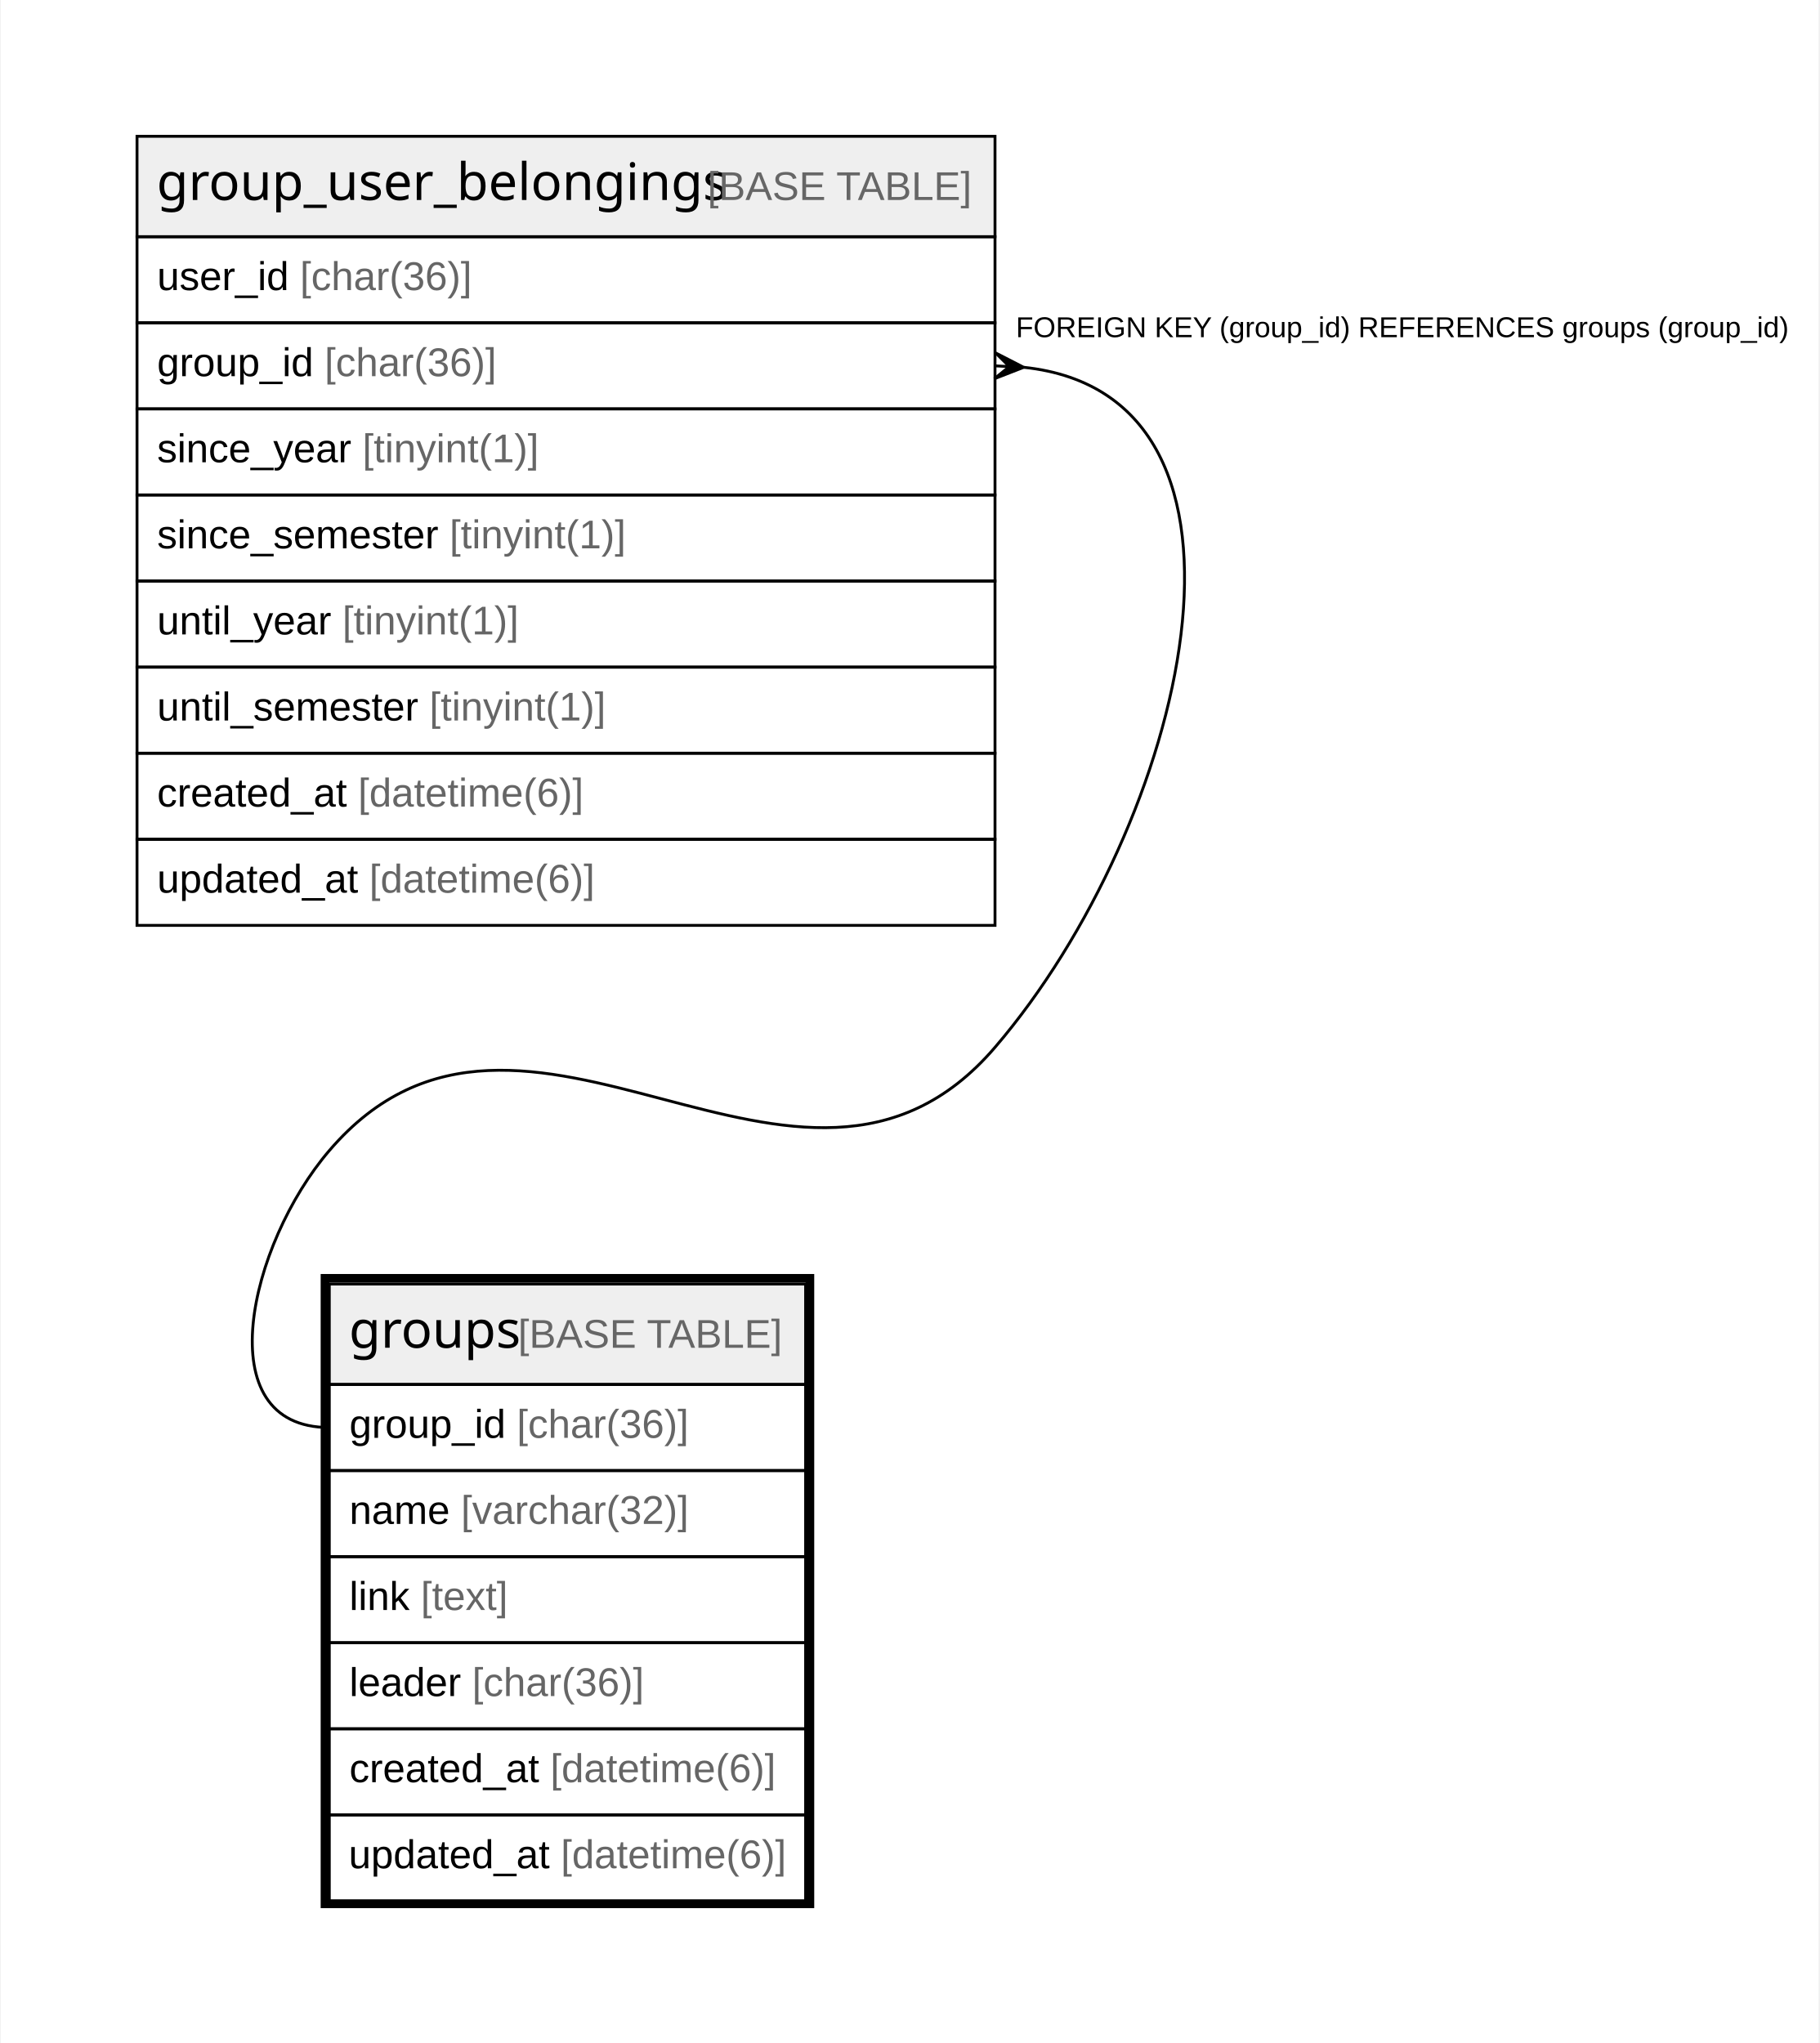
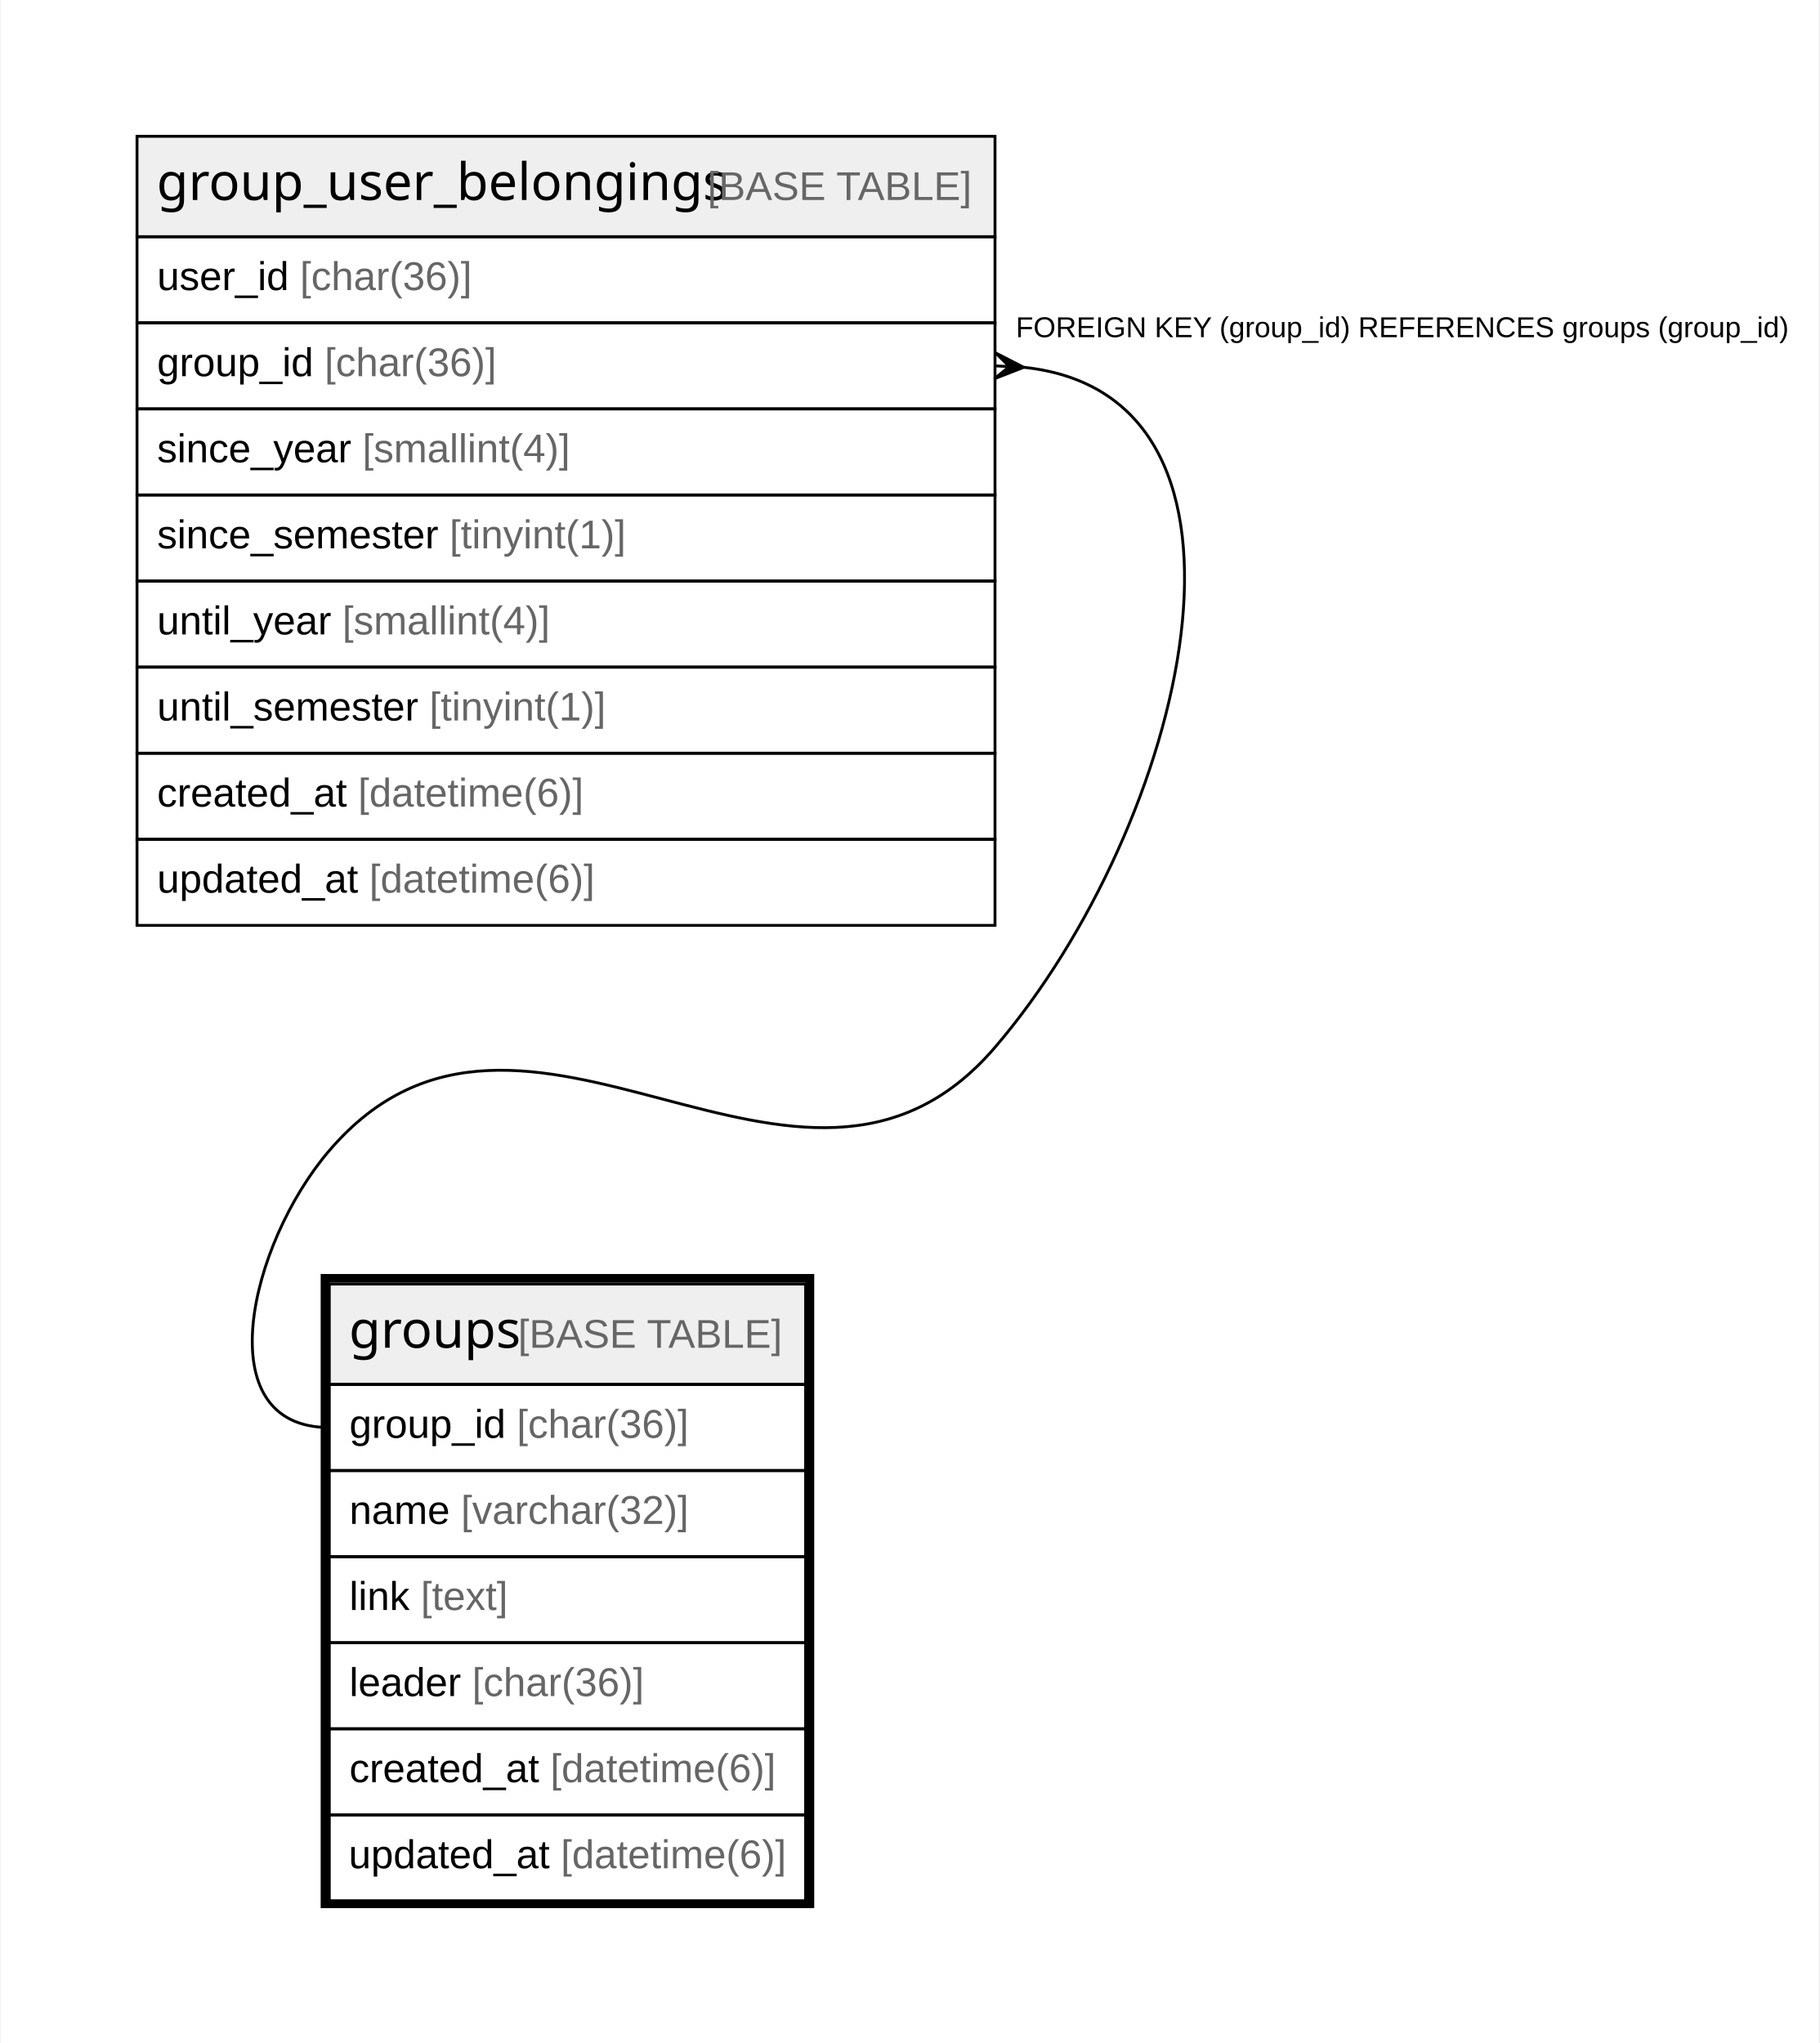
<svg xmlns="http://www.w3.org/2000/svg" width="634pt" height="712pt" viewBox="0.00 0.00 633.50 712.00">
  <g id="graph0" class="graph" transform="scale(1 1) rotate(0) translate(4 708)">
    <polygon fill="#ffffff" stroke="transparent" points="-4,4 -4,-708 629.5,-708 629.5,4 -4,4" />
    <g id="node1" class="node">
      <polygon fill="#efefef" stroke="transparent" points="110.5,-225.5 110.5,-260.5 276.5,-260.5 276.5,-225.5 110.5,-225.5" />
      <polygon fill="none" stroke="#000000" points="110.5,-225.5 110.5,-260.5 276.5,-260.5 276.5,-225.5 110.5,-225.5" />
      <text text-anchor="start" x="117.365" y="-238.3" font-family="Arial Bold" font-size="18.00" fill="#000000">groups</text>
      <text text-anchor="start" x="172.382" y="-238.3" font-family="Arial" font-size="14.00" fill="#000000"> </text>
      <text text-anchor="start" x="176.272" y="-238.3" font-family="Arial" font-size="14.00" fill="#666666">[BASE TABLE]</text>
      <polygon fill="none" stroke="#000000" points="110.5,-195.5 110.5,-225.5 276.5,-225.5 276.5,-195.5 110.5,-195.5" />
      <text text-anchor="start" x="117.5" y="-206.9" font-family="Arial" font-size="14.00" fill="#000000">group_id </text>
      <text text-anchor="start" x="175.853" y="-206.9" font-family="Arial" font-size="14.00" fill="#666666">[char(36)]</text>
      <polygon fill="none" stroke="#000000" points="110.5,-165.5 110.5,-195.5 276.5,-195.5 276.5,-165.5 110.5,-165.5" />
      <text text-anchor="start" x="117.5" y="-176.9" font-family="Arial" font-size="14.00" fill="#000000">name </text>
      <text text-anchor="start" x="156.399" y="-176.9" font-family="Arial" font-size="14.00" fill="#666666">[varchar(32)]</text>
      <polygon fill="none" stroke="#000000" points="110.5,-135.5 110.5,-165.5 276.5,-165.5 276.5,-135.5 110.5,-135.5" />
      <text text-anchor="start" x="117.5" y="-146.9" font-family="Arial" font-size="14.00" fill="#000000">link </text>
      <text text-anchor="start" x="142.386" y="-146.9" font-family="Arial" font-size="14.00" fill="#666666">[text]</text>
      <polygon fill="none" stroke="#000000" points="110.5,-105.5 110.5,-135.5 276.5,-135.5 276.5,-105.5 110.5,-105.5" />
      <text text-anchor="start" x="117.5" y="-116.9" font-family="Arial" font-size="14.00" fill="#000000">leader </text>
      <text text-anchor="start" x="160.288" y="-116.9" font-family="Arial" font-size="14.00" fill="#666666">[char(36)]</text>
      <polygon fill="none" stroke="#000000" points="110.5,-75.5 110.5,-105.5 276.5,-105.5 276.5,-75.5 110.5,-75.5" />
      <text text-anchor="start" x="117.5" y="-86.9" font-family="Arial" font-size="14.00" fill="#000000">created_at </text>
      <text text-anchor="start" x="187.528" y="-86.9" font-family="Arial" font-size="14.00" fill="#666666">[datetime(6)]</text>
      <polygon fill="none" stroke="#000000" points="110.5,-45.5 110.5,-75.5 276.5,-75.5 276.5,-45.5 110.5,-45.5" />
      <text text-anchor="start" x="117.252" y="-56.9" font-family="Arial" font-size="14.00" fill="#000000">updated_at </text>
      <text text-anchor="start" x="191.184" y="-56.9" font-family="Arial" font-size="14.00" fill="#666666">[datetime(6)]</text>
      <polygon fill="none" stroke="#000000" stroke-width="3" points="109,-44.5 109,-262.5 278,-262.5 278,-44.5 109,-44.5" />
    </g>
    <g id="node2" class="node">
      <polygon fill="#efefef" stroke="transparent" points="43.5,-625.5 43.5,-660.5 342.5,-660.5 342.5,-625.5 43.5,-625.5" />
      <polygon fill="none" stroke="#000000" points="43.5,-625.5 43.5,-660.5 342.5,-660.5 342.5,-625.5 43.5,-625.5" />
      <text text-anchor="start" x="50.34" y="-638.3" font-family="Arial Bold" font-size="18.00" fill="#000000">group_user_belongings</text>
      <text text-anchor="start" x="238.406" y="-638.3" font-family="Arial" font-size="14.00" fill="#000000"> </text>
      <text text-anchor="start" x="242.297" y="-638.3" font-family="Arial" font-size="14.00" fill="#666666">[BASE TABLE]</text>
      <polygon fill="none" stroke="#000000" points="43.5,-595.5 43.5,-625.5 342.5,-625.5 342.5,-595.5 43.5,-595.5" />
      <text text-anchor="start" x="50.5" y="-606.9" font-family="Arial" font-size="14.00" fill="#000000">user_id </text>
      <text text-anchor="start" x="100.288" y="-606.9" font-family="Arial" font-size="14.00" fill="#666666">[char(36)]</text>
      <polygon fill="none" stroke="#000000" points="43.5,-565.5 43.5,-595.5 342.5,-595.5 342.5,-565.5 43.5,-565.5" />
      <text text-anchor="start" x="50.5" y="-576.9" font-family="Arial" font-size="14.00" fill="#000000">group_id </text>
      <text text-anchor="start" x="108.853" y="-576.9" font-family="Arial" font-size="14.00" fill="#666666">[char(36)]</text>
      <polygon fill="none" stroke="#000000" points="43.5,-535.5 43.5,-565.5 342.5,-565.5 342.5,-535.5 43.5,-535.5" />
      <text text-anchor="start" x="50.5" y="-546.9" font-family="Arial" font-size="14.00" fill="#000000">since_year </text>
-       <text text-anchor="start" x="122.071" y="-546.9" font-family="Arial" font-size="14.00" fill="#666666">[tinyint(1)]</text>
+       <text text-anchor="start" x="122.071" y="-546.9" font-family="Arial" font-size="14.00" fill="#666666">[smallint(4)]</text>
      <polygon fill="none" stroke="#000000" points="43.5,-505.5 43.5,-535.5 342.5,-535.5 342.5,-505.5 43.5,-505.5" />
      <text text-anchor="start" x="50.5" y="-516.9" font-family="Arial" font-size="14.00" fill="#000000">since_semester </text>
      <text text-anchor="start" x="152.405" y="-516.9" font-family="Arial" font-size="14.00" fill="#666666">[tinyint(1)]</text>
      <polygon fill="none" stroke="#000000" points="43.5,-475.5 43.5,-505.5 342.5,-505.5 342.5,-475.5 43.5,-475.5" />
      <text text-anchor="start" x="50.5" y="-486.9" font-family="Arial" font-size="14.00" fill="#000000">until_year </text>
-       <text text-anchor="start" x="115.068" y="-486.9" font-family="Arial" font-size="14.00" fill="#666666">[tinyint(1)]</text>
+       <text text-anchor="start" x="115.068" y="-486.9" font-family="Arial" font-size="14.00" fill="#666666">[smallint(4)]</text>
      <polygon fill="none" stroke="#000000" points="43.5,-445.5 43.5,-475.5 342.5,-475.5 342.5,-445.5 43.5,-445.5" />
      <text text-anchor="start" x="50.5" y="-456.9" font-family="Arial" font-size="14.00" fill="#000000">until_semester </text>
      <text text-anchor="start" x="145.402" y="-456.9" font-family="Arial" font-size="14.00" fill="#666666">[tinyint(1)]</text>
      <polygon fill="none" stroke="#000000" points="43.5,-415.5 43.5,-445.5 342.5,-445.5 342.5,-415.5 43.5,-415.5" />
      <text text-anchor="start" x="50.5" y="-426.9" font-family="Arial" font-size="14.00" fill="#000000">created_at </text>
      <text text-anchor="start" x="120.528" y="-426.9" font-family="Arial" font-size="14.00" fill="#666666">[datetime(6)]</text>
      <polygon fill="none" stroke="#000000" points="43.5,-385.5 43.5,-415.5 342.5,-415.5 342.5,-385.5 43.5,-385.5" />
      <text text-anchor="start" x="50.5" y="-396.9" font-family="Arial" font-size="14.00" fill="#000000">updated_at </text>
      <text text-anchor="start" x="124.433" y="-396.9" font-family="Arial" font-size="14.00" fill="#666666">[datetime(6)]</text>
    </g>
    <g id="edge1" class="edge">
      <path fill="none" stroke="#000000" d="M352.547,-579.988C445.572,-570.137 408.898,-420.496 342.5,-343 274.609,-263.762 178.391,-386.238 110.5,-307 82.595,-274.431 67.611,-210.5 110.5,-210.5" />
      <polygon fill="#000000" stroke="#000000" points="352.487,-579.991 342.271,-576.006 347.493,-580.246 342.5,-580.5 342.5,-580.5 342.5,-580.5 347.493,-580.246 342.729,-584.994 352.487,-579.991 352.487,-579.991" />
      <text text-anchor="start" x="349.765" y="-590.5" font-family="Arial" font-size="10.00" fill="#000000">FOREIGN KEY (group_id) REFERENCES groups (group_id)</text>
    </g>
  </g>
</svg>
